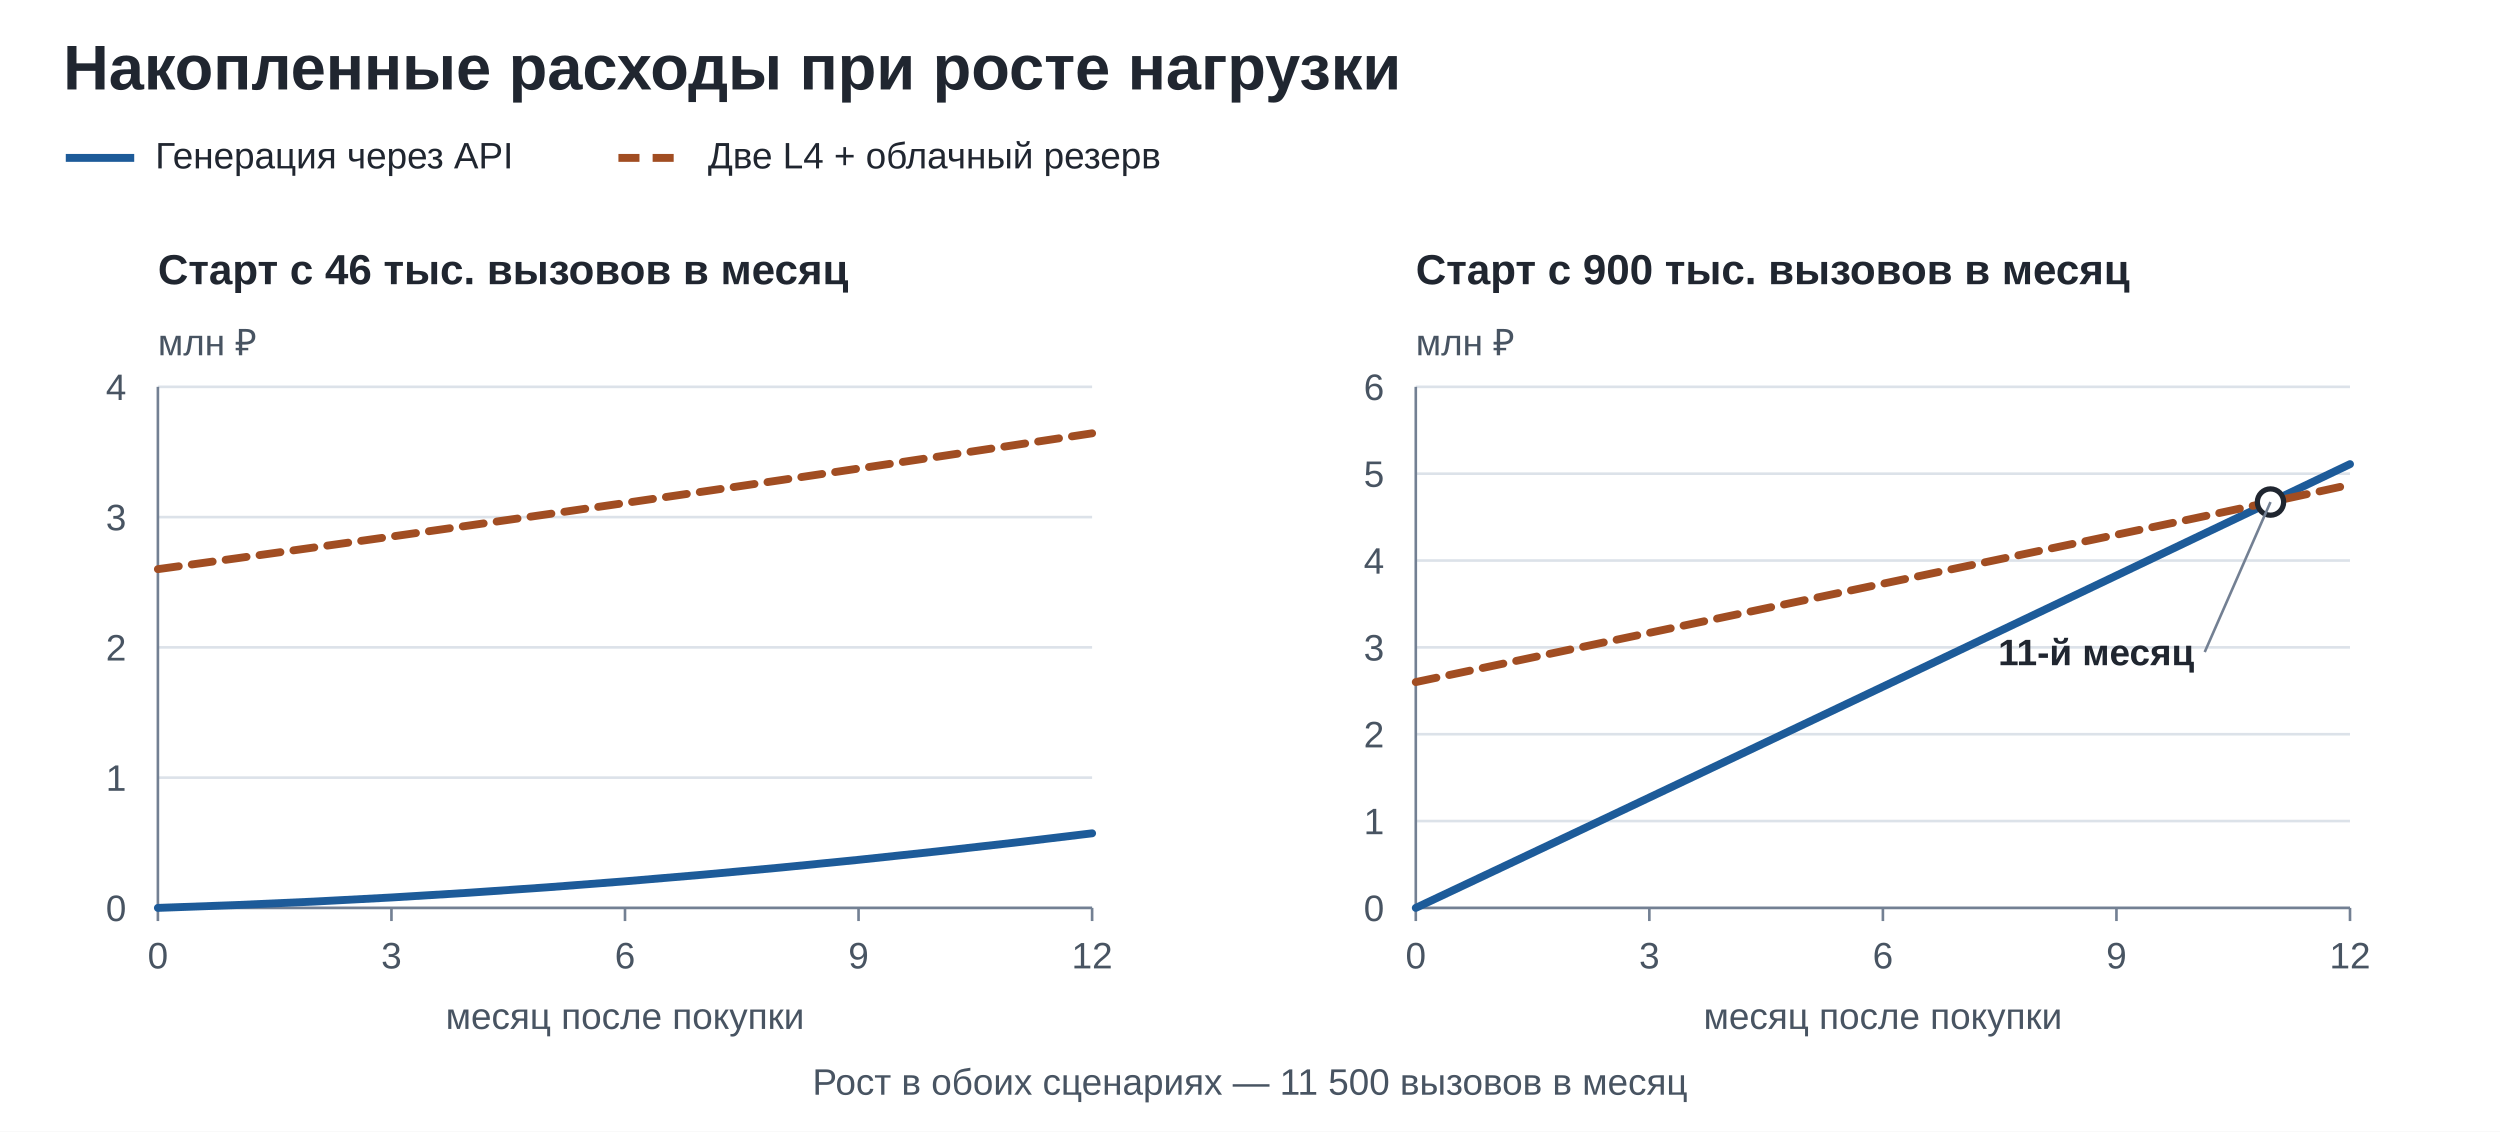
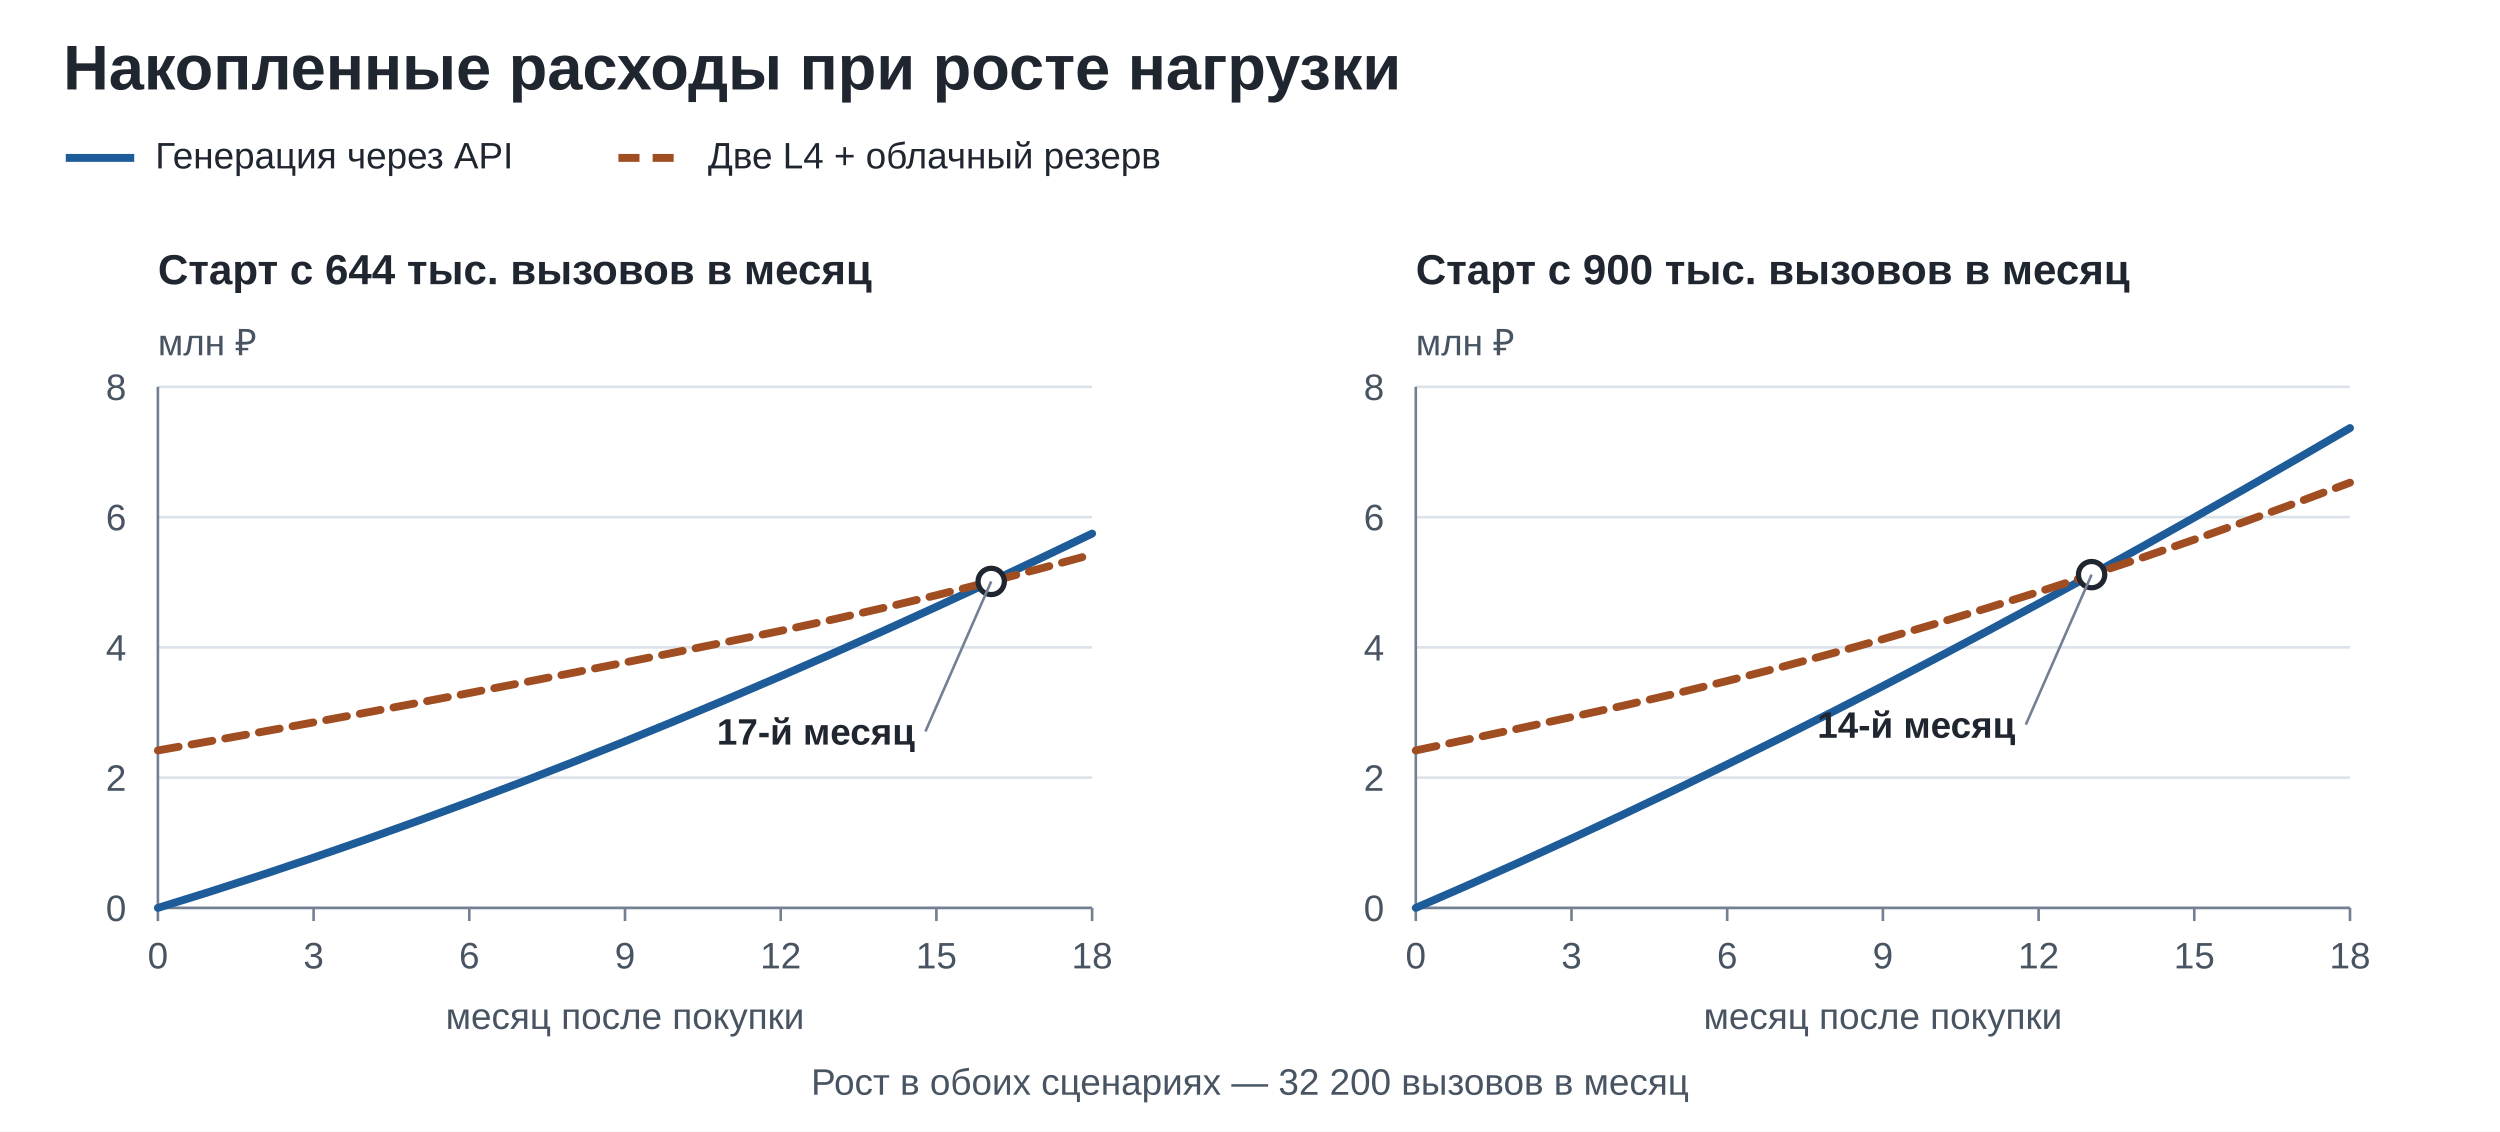
<svg xmlns="http://www.w3.org/2000/svg" width="950" height="430" viewBox="0 0 950 430" role="img" aria-labelledby="title desc">
  <rect width="950" height="430" fill="white" />
  <g font-family="Arial, Liberation Sans, sans-serif" font-size="14" fill="#202630">
    <text x="24.00" y="34.00" font-size="24" text-anchor="start" fill="#202630" font-weight="700">Накопленные расходы при росте нагрузки</text>
    <line x1="25.00" y1="60.00" x2="51.00" y2="60.00" stroke="#1d5b99" stroke-width="3" />
    <text x="59.00" y="64.00" font-size="14" text-anchor="start" fill="#202630" font-weight="400">Генерация через API</text>
    <line x1="235.00" y1="60.00" x2="261.00" y2="60.00" stroke="#a14d22" stroke-width="3" stroke-dasharray="8 5" />
    <text x="269.00" y="64.00" font-size="14" text-anchor="start" fill="#202630" font-weight="400">Две L4 + облачный резерв</text>
-     <text x="60.00" y="108.00" font-size="16" text-anchor="start" fill="#202630" font-weight="700">Старт с 46 тыс. вызовов в месяц</text>
+     <text x="60.00" y="108.00" font-size="16" text-anchor="start" fill="#202630" font-weight="700">Старт с 644 тыс. вызовов в месяц</text>
    <line x1="60.00" y1="345.00" x2="415.00" y2="345.00" stroke="#dce2e9" stroke-width="1" />
    <text x="48.00" y="350.00" font-size="14" text-anchor="end" fill="#485462" font-weight="400">0</text>
    <line x1="60.00" y1="295.50" x2="415.00" y2="295.50" stroke="#dce2e9" stroke-width="1" />
-     <text x="48.00" y="300.50" font-size="14" text-anchor="end" fill="#485462" font-weight="400">1</text>
+     <text x="48.00" y="300.50" font-size="14" text-anchor="end" fill="#485462" font-weight="400">2</text>
    <line x1="60.00" y1="246.00" x2="415.00" y2="246.00" stroke="#dce2e9" stroke-width="1" />
-     <text x="48.00" y="251.00" font-size="14" text-anchor="end" fill="#485462" font-weight="400">2</text>
+     <text x="48.00" y="251.00" font-size="14" text-anchor="end" fill="#485462" font-weight="400">4</text>
    <line x1="60.00" y1="196.50" x2="415.00" y2="196.50" stroke="#dce2e9" stroke-width="1" />
-     <text x="48.00" y="201.50" font-size="14" text-anchor="end" fill="#485462" font-weight="400">3</text>
+     <text x="48.00" y="201.50" font-size="14" text-anchor="end" fill="#485462" font-weight="400">6</text>
    <line x1="60.00" y1="147.00" x2="415.00" y2="147.00" stroke="#dce2e9" stroke-width="1" />
-     <text x="48.00" y="152.00" font-size="14" text-anchor="end" fill="#485462" font-weight="400">4</text>
+     <text x="48.00" y="152.00" font-size="14" text-anchor="end" fill="#485462" font-weight="400">8</text>
    <line x1="60.00" y1="345.00" x2="60.00" y2="350.00" stroke="#738093" stroke-width="1" />
    <text x="60.00" y="368.00" font-size="14" text-anchor="middle" fill="#485462" font-weight="400">0</text>
-     <line x1="148.75" y1="345.00" x2="148.75" y2="350.00" stroke="#738093" stroke-width="1" />
-     <text x="148.75" y="368.00" font-size="14" text-anchor="middle" fill="#485462" font-weight="400">3</text>
+     <line x1="119.17" y1="345.00" x2="119.17" y2="350.00" stroke="#738093" stroke-width="1" />
+     <text x="119.17" y="368.00" font-size="14" text-anchor="middle" fill="#485462" font-weight="400">3</text>
+     <line x1="178.33" y1="345.00" x2="178.33" y2="350.00" stroke="#738093" stroke-width="1" />
+     <text x="178.33" y="368.00" font-size="14" text-anchor="middle" fill="#485462" font-weight="400">6</text>
    <line x1="237.50" y1="345.00" x2="237.50" y2="350.00" stroke="#738093" stroke-width="1" />
-     <text x="237.50" y="368.00" font-size="14" text-anchor="middle" fill="#485462" font-weight="400">6</text>
-     <line x1="326.25" y1="345.00" x2="326.25" y2="350.00" stroke="#738093" stroke-width="1" />
-     <text x="326.25" y="368.00" font-size="14" text-anchor="middle" fill="#485462" font-weight="400">9</text>
+     <text x="237.50" y="368.00" font-size="14" text-anchor="middle" fill="#485462" font-weight="400">9</text>
+     <line x1="296.67" y1="345.00" x2="296.67" y2="350.00" stroke="#738093" stroke-width="1" />
+     <text x="296.67" y="368.00" font-size="14" text-anchor="middle" fill="#485462" font-weight="400">12</text>
+     <line x1="355.83" y1="345.00" x2="355.83" y2="350.00" stroke="#738093" stroke-width="1" />
+     <text x="355.83" y="368.00" font-size="14" text-anchor="middle" fill="#485462" font-weight="400">15</text>
    <line x1="415.00" y1="345.00" x2="415.00" y2="350.00" stroke="#738093" stroke-width="1" />
-     <text x="415.00" y="368.00" font-size="14" text-anchor="middle" fill="#485462" font-weight="400">12</text>
+     <text x="415.00" y="368.00" font-size="14" text-anchor="middle" fill="#485462" font-weight="400">18</text>
    <line x1="60.00" y1="345.00" x2="415.00" y2="345.00" stroke="#738093" stroke-width="1" />
    <line x1="60.00" y1="147.00" x2="60.00" y2="345.00" stroke="#738093" stroke-width="1" />
    <text x="60.00" y="135.00" font-size="14" text-anchor="start" fill="#485462" font-weight="400">млн ₽</text>
    <text x="237.50" y="391.00" font-size="14" text-anchor="middle" fill="#485462" font-weight="400">месяц после покупки</text>
-     <polyline points="60.00,345.00 89.58,343.93 119.17,342.61 148.75,341.04 178.33,339.23 207.92,337.18 237.50,334.90 267.08,332.39 296.67,329.67 326.25,326.73 355.83,323.57 385.42,320.22 415.00,316.66" fill="none" stroke="#1d5b99" stroke-width="3" stroke-linecap="round" stroke-linejoin="round" />
-     <polyline points="60.00,216.28 89.58,212.20 119.17,208.07 148.75,203.90 178.33,199.68 207.92,195.43 237.50,191.14 267.08,186.81 296.67,182.45 326.25,178.05 355.83,173.62 385.42,169.15 415.00,164.66" fill="none" stroke="#a14d22" stroke-width="3" stroke-linecap="round" stroke-linejoin="round" stroke-dasharray="8 5" />
+     <polyline points="60.00,345.00 79.72,338.86 99.44,332.49 119.17,325.88 138.89,319.05 158.61,312.00 178.33,304.73 198.06,297.26 217.78,289.58 237.50,281.71 257.22,273.64 276.94,265.38 296.67,256.95 316.39,248.33 336.11,239.54 355.83,230.59 375.56,221.47 395.28,212.19 415.00,202.76" fill="none" stroke="#1d5b99" stroke-width="3" stroke-linecap="round" stroke-linejoin="round" />
+     <polyline points="60.00,285.17 79.72,281.67 99.44,278.12 119.17,274.50 138.89,270.84 158.61,267.12 178.33,263.35 198.06,259.52 217.78,255.65 237.50,251.73 257.22,247.77 276.94,243.76 296.67,239.71 316.39,235.43 336.11,230.92 355.83,226.19 375.56,221.24 395.28,216.07 415.00,210.70" fill="none" stroke="#a14d22" stroke-width="3" stroke-linecap="round" stroke-linejoin="round" stroke-dasharray="8 5" />
+     <circle cx="376.66" cy="220.95" r="5" fill="white" stroke="#202630" stroke-width="2" />
+     <line x1="376.66" y1="220.95" x2="351.66" y2="277.95" stroke="#738093" stroke-width="1" />
+     <text x="347.66" y="282.95" font-size="14" text-anchor="end" fill="#202630" font-weight="700">17-й месяц</text>
    <text x="538.00" y="108.00" font-size="16" text-anchor="start" fill="#202630" font-weight="700">Старт с 900 тыс. вызовов в месяц</text>
    <line x1="538.00" y1="345.00" x2="893.00" y2="345.00" stroke="#dce2e9" stroke-width="1" />
    <text x="526.00" y="350.00" font-size="14" text-anchor="end" fill="#485462" font-weight="400">0</text>
-     <line x1="538.00" y1="312.00" x2="893.00" y2="312.00" stroke="#dce2e9" stroke-width="1" />
-     <text x="526.00" y="317.00" font-size="14" text-anchor="end" fill="#485462" font-weight="400">1</text>
-     <line x1="538.00" y1="279.00" x2="893.00" y2="279.00" stroke="#dce2e9" stroke-width="1" />
-     <text x="526.00" y="284.00" font-size="14" text-anchor="end" fill="#485462" font-weight="400">2</text>
+     <line x1="538.00" y1="295.50" x2="893.00" y2="295.50" stroke="#dce2e9" stroke-width="1" />
+     <text x="526.00" y="300.50" font-size="14" text-anchor="end" fill="#485462" font-weight="400">2</text>
    <line x1="538.00" y1="246.00" x2="893.00" y2="246.00" stroke="#dce2e9" stroke-width="1" />
-     <text x="526.00" y="251.00" font-size="14" text-anchor="end" fill="#485462" font-weight="400">3</text>
-     <line x1="538.00" y1="213.00" x2="893.00" y2="213.00" stroke="#dce2e9" stroke-width="1" />
-     <text x="526.00" y="218.00" font-size="14" text-anchor="end" fill="#485462" font-weight="400">4</text>
-     <line x1="538.00" y1="180.00" x2="893.00" y2="180.00" stroke="#dce2e9" stroke-width="1" />
-     <text x="526.00" y="185.00" font-size="14" text-anchor="end" fill="#485462" font-weight="400">5</text>
+     <text x="526.00" y="251.00" font-size="14" text-anchor="end" fill="#485462" font-weight="400">4</text>
+     <line x1="538.00" y1="196.50" x2="893.00" y2="196.50" stroke="#dce2e9" stroke-width="1" />
+     <text x="526.00" y="201.50" font-size="14" text-anchor="end" fill="#485462" font-weight="400">6</text>
    <line x1="538.00" y1="147.00" x2="893.00" y2="147.00" stroke="#dce2e9" stroke-width="1" />
-     <text x="526.00" y="152.00" font-size="14" text-anchor="end" fill="#485462" font-weight="400">6</text>
+     <text x="526.00" y="152.00" font-size="14" text-anchor="end" fill="#485462" font-weight="400">8</text>
    <line x1="538.00" y1="345.00" x2="538.00" y2="350.00" stroke="#738093" stroke-width="1" />
    <text x="538.00" y="368.00" font-size="14" text-anchor="middle" fill="#485462" font-weight="400">0</text>
-     <line x1="626.75" y1="345.00" x2="626.75" y2="350.00" stroke="#738093" stroke-width="1" />
-     <text x="626.75" y="368.00" font-size="14" text-anchor="middle" fill="#485462" font-weight="400">3</text>
+     <line x1="597.17" y1="345.00" x2="597.17" y2="350.00" stroke="#738093" stroke-width="1" />
+     <text x="597.17" y="368.00" font-size="14" text-anchor="middle" fill="#485462" font-weight="400">3</text>
+     <line x1="656.33" y1="345.00" x2="656.33" y2="350.00" stroke="#738093" stroke-width="1" />
+     <text x="656.33" y="368.00" font-size="14" text-anchor="middle" fill="#485462" font-weight="400">6</text>
    <line x1="715.50" y1="345.00" x2="715.50" y2="350.00" stroke="#738093" stroke-width="1" />
-     <text x="715.50" y="368.00" font-size="14" text-anchor="middle" fill="#485462" font-weight="400">6</text>
-     <line x1="804.25" y1="345.00" x2="804.25" y2="350.00" stroke="#738093" stroke-width="1" />
-     <text x="804.25" y="368.00" font-size="14" text-anchor="middle" fill="#485462" font-weight="400">9</text>
+     <text x="715.50" y="368.00" font-size="14" text-anchor="middle" fill="#485462" font-weight="400">9</text>
+     <line x1="774.67" y1="345.00" x2="774.67" y2="350.00" stroke="#738093" stroke-width="1" />
+     <text x="774.67" y="368.00" font-size="14" text-anchor="middle" fill="#485462" font-weight="400">12</text>
+     <line x1="833.83" y1="345.00" x2="833.83" y2="350.00" stroke="#738093" stroke-width="1" />
+     <text x="833.83" y="368.00" font-size="14" text-anchor="middle" fill="#485462" font-weight="400">15</text>
    <line x1="893.00" y1="345.00" x2="893.00" y2="350.00" stroke="#738093" stroke-width="1" />
-     <text x="893.00" y="368.00" font-size="14" text-anchor="middle" fill="#485462" font-weight="400">12</text>
+     <text x="893.00" y="368.00" font-size="14" text-anchor="middle" fill="#485462" font-weight="400">18</text>
    <line x1="538.00" y1="345.00" x2="893.00" y2="345.00" stroke="#738093" stroke-width="1" />
    <line x1="538.00" y1="147.00" x2="538.00" y2="345.00" stroke="#738093" stroke-width="1" />
    <text x="538.00" y="135.00" font-size="14" text-anchor="start" fill="#485462" font-weight="400">млн ₽</text>
    <text x="715.50" y="391.00" font-size="14" text-anchor="middle" fill="#485462" font-weight="400">месяц после покупки</text>
-     <polyline points="538.00,345.00 567.58,331.05 597.17,317.07 626.75,303.06 656.33,289.04 685.92,275.00 715.50,260.94 745.08,246.87 774.67,232.79 804.25,218.70 833.83,204.59 863.42,190.48 893.00,176.37" fill="none" stroke="#1d5b99" stroke-width="3" stroke-linecap="round" stroke-linejoin="round" />
-     <polyline points="538.00,259.19 567.58,252.95 597.17,246.71 626.75,240.48 656.33,234.25 685.92,228.03 715.50,221.81 745.08,215.60 774.67,209.40 804.25,203.20 833.83,196.98 863.42,190.65 893.00,184.21" fill="none" stroke="#a14d22" stroke-width="3" stroke-linecap="round" stroke-linejoin="round" stroke-dasharray="8 5" />
-     <circle cx="862.79" cy="190.78" r="5" fill="white" stroke="#202630" stroke-width="2" />
-     <line x1="862.79" y1="190.78" x2="837.79" y2="247.78" stroke="#738093" stroke-width="1" />
-     <text x="833.79" y="252.78" font-size="14" text-anchor="end" fill="#202630" font-weight="700">11-й месяц</text>
-     <text x="475.00" y="416.00" font-size="14" text-anchor="middle" fill="#485462" font-weight="400">Рост в обоих сценариях — 11 500 вызовов в месяц</text>
+     <polyline points="538.00,345.00 557.72,336.42 577.44,327.63 597.17,318.64 616.89,309.45 636.61,300.06 656.33,290.48 676.06,280.72 695.78,270.79 715.50,260.68 735.22,250.40 754.94,239.95 774.67,229.35 794.39,218.60 814.11,207.69 833.83,196.64 853.56,185.45 873.28,174.12 893.00,162.66" fill="none" stroke="#1d5b99" stroke-width="3" stroke-linecap="round" stroke-linejoin="round" />
+     <polyline points="538.00,285.17 557.72,280.99 577.44,276.76 597.17,272.48 616.89,268.15 636.61,263.59 656.33,258.77 676.06,253.71 695.78,248.41 715.50,242.88 735.22,237.11 754.94,231.13 774.67,224.92 794.39,218.50 814.11,211.88 833.83,205.05 853.56,198.03 873.28,190.81 893.00,183.41" fill="none" stroke="#a14d22" stroke-width="3" stroke-linecap="round" stroke-linejoin="round" stroke-dasharray="8 5" />
+     <circle cx="794.81" cy="218.36" r="5" fill="white" stroke="#202630" stroke-width="2" />
+     <line x1="794.81" y1="218.36" x2="769.81" y2="275.36" stroke="#738093" stroke-width="1" />
+     <text x="765.81" y="280.36" font-size="14" text-anchor="end" fill="#202630" font-weight="700">14-й месяц</text>
+     <text x="475.00" y="416.00" font-size="14" text-anchor="middle" fill="#485462" font-weight="400">Рост в обоих сценариях — 32 200 вызовов в месяц</text>
  </g>
</svg>
